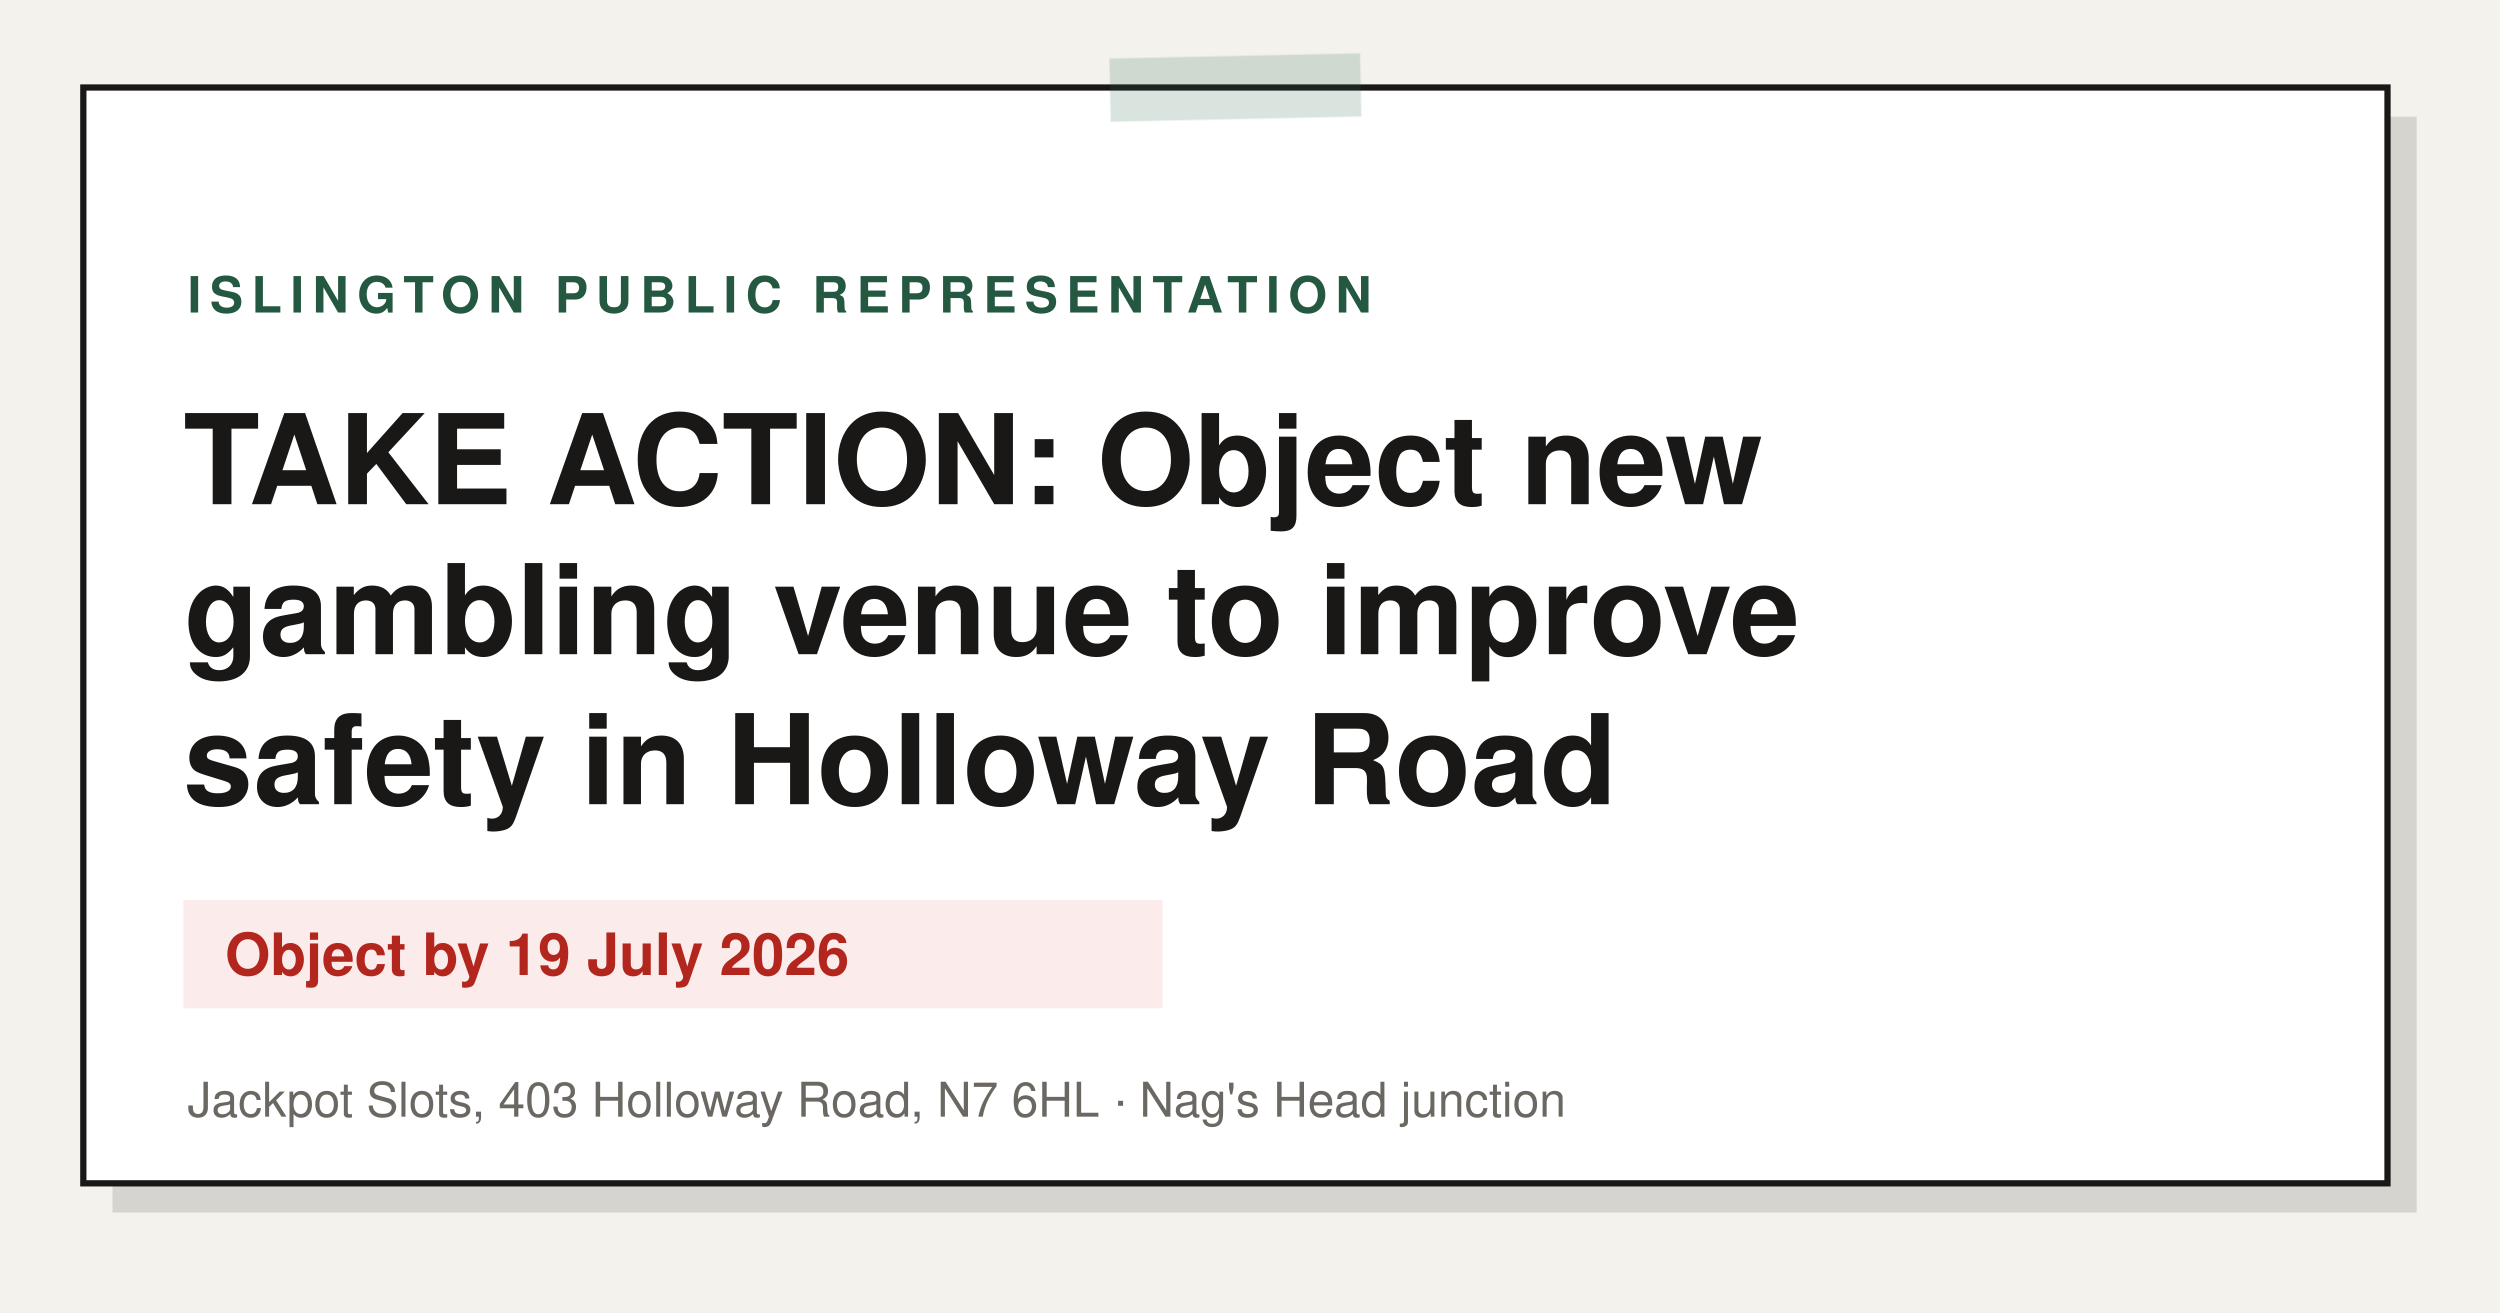
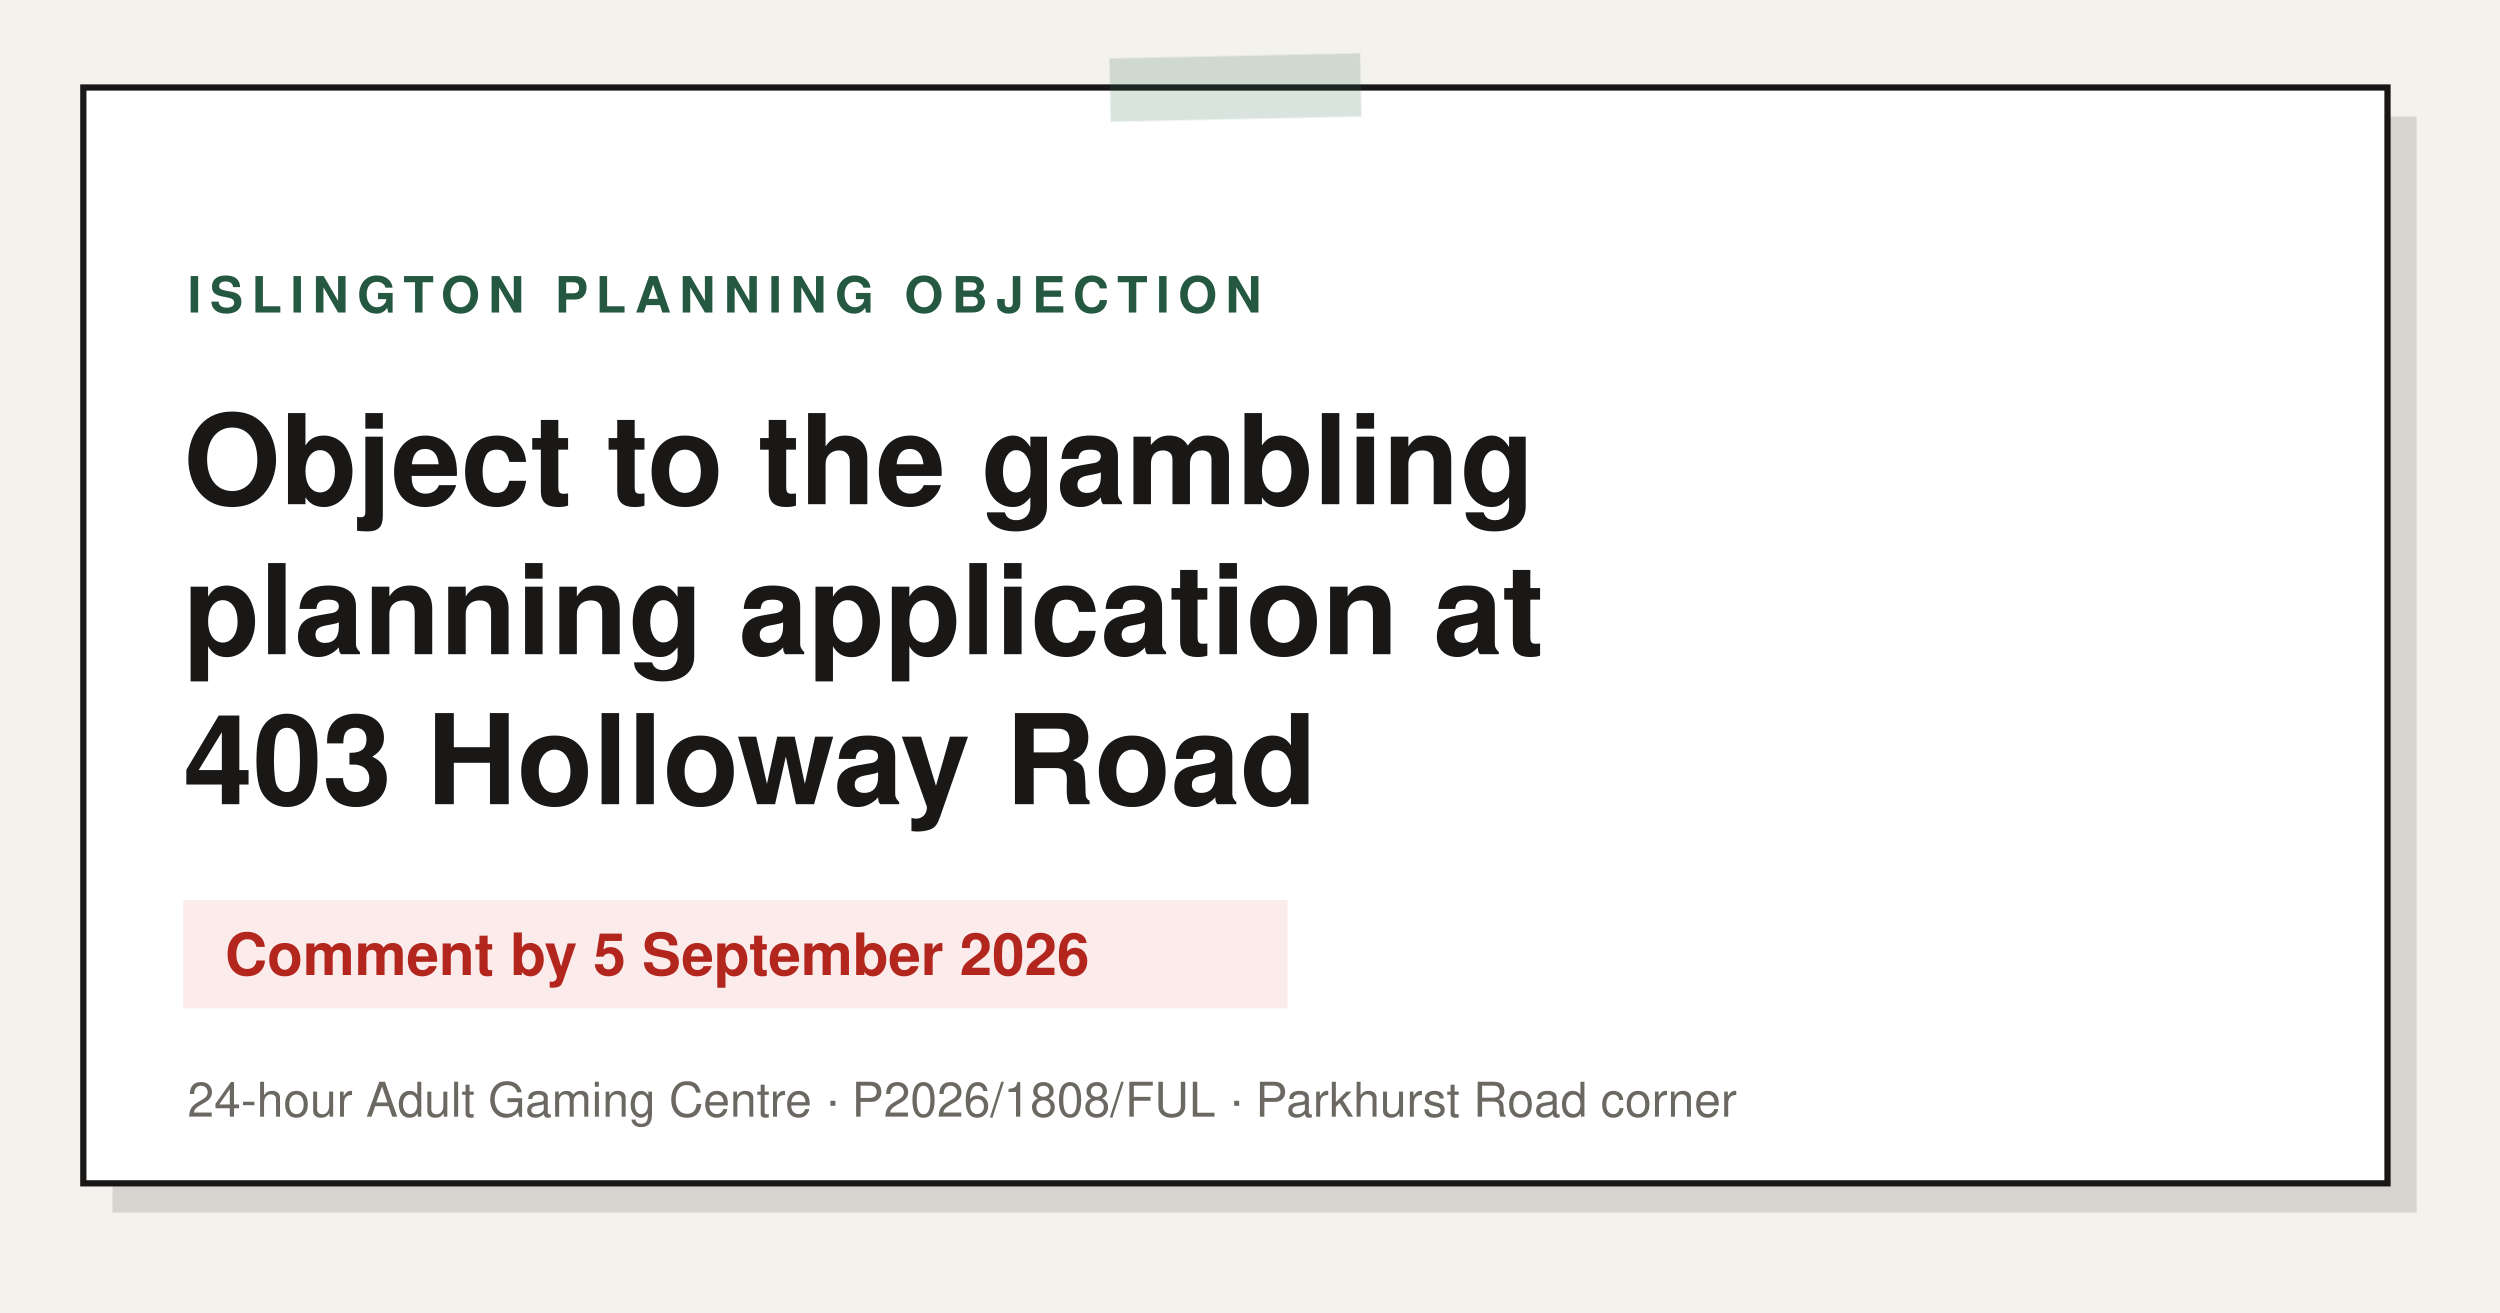
<svg xmlns="http://www.w3.org/2000/svg" width="1200" height="630" viewBox="0 0 1200 630">
  <rect width="1200" height="630" fill="#f4f2ec" />
  <rect x="54" y="56" width="1106" height="526" fill="#191817" opacity="0.14" />
  <rect x="40" y="42" width="1106" height="526" fill="#ffffff" stroke="#191817" stroke-width="3" />
  <g transform="rotate(-1.2 593 42)">
    <rect x="533" y="27" width="120" height="30" fill="#2f6b4e" opacity="0.18" stroke="#2f6b4e" stroke-opacity="0.35" />
  </g>
-   <text x="90" y="150" font-family="Helvetica Neue, Helvetica, Arial, sans-serif" font-size="24" font-weight="700" letter-spacing="4" fill="#245840">ISLINGTON PUBLIC REPRESENTATION</text>
+   <text x="90" y="150" font-family="Helvetica Neue, Helvetica, Arial, sans-serif" font-size="24" font-weight="700" letter-spacing="4" fill="#245840">ISLINGTON PLANNING OBJECTION</text>
  <g font-family="Helvetica Neue, Helvetica, Arial, sans-serif" font-weight="800" fill="#191817">
-     <text x="88" y="242" font-size="60">TAKE ACTION: Object new</text>
-     <text x="88" y="314" font-size="60">gambling venue to improve</text>
-     <text x="88" y="386" font-size="60">safety in Holloway Road</text>
+     <text x="88" y="242" font-size="60">Object to the gambling</text>
+     <text x="88" y="314" font-size="60">planning application at</text>
+     <text x="88" y="386" font-size="60">403 Holloway Road</text>
  </g>
-   <rect x="88" y="432" width="470" height="52" fill="#fbeceb" />
-   <text x="108" y="468" font-family="Helvetica Neue, Helvetica, Arial, sans-serif" font-size="28" font-weight="700" fill="#b3261e">Object by 19 July 2026</text>
-   <text x="90" y="536" font-family="Helvetica Neue, Helvetica, Arial, sans-serif" font-size="23" fill="#6b6862">Jackpot Slots, 403 Holloway Road, N7 6HL · Nag's Head junction</text>
+   <rect x="88" y="432" width="530" height="52" fill="#fbeceb" />
+   <text x="108" y="468" font-family="Helvetica Neue, Helvetica, Arial, sans-serif" font-size="28" font-weight="700" fill="#b3261e">Comment by 5 September 2026</text>
+   <text x="90" y="536" font-family="Helvetica Neue, Helvetica, Arial, sans-serif" font-size="23" fill="#6b6862">24-hour Adult Gaming Centre · P2026/1808/FUL · Parkhurst Road corner</text>
</svg>
